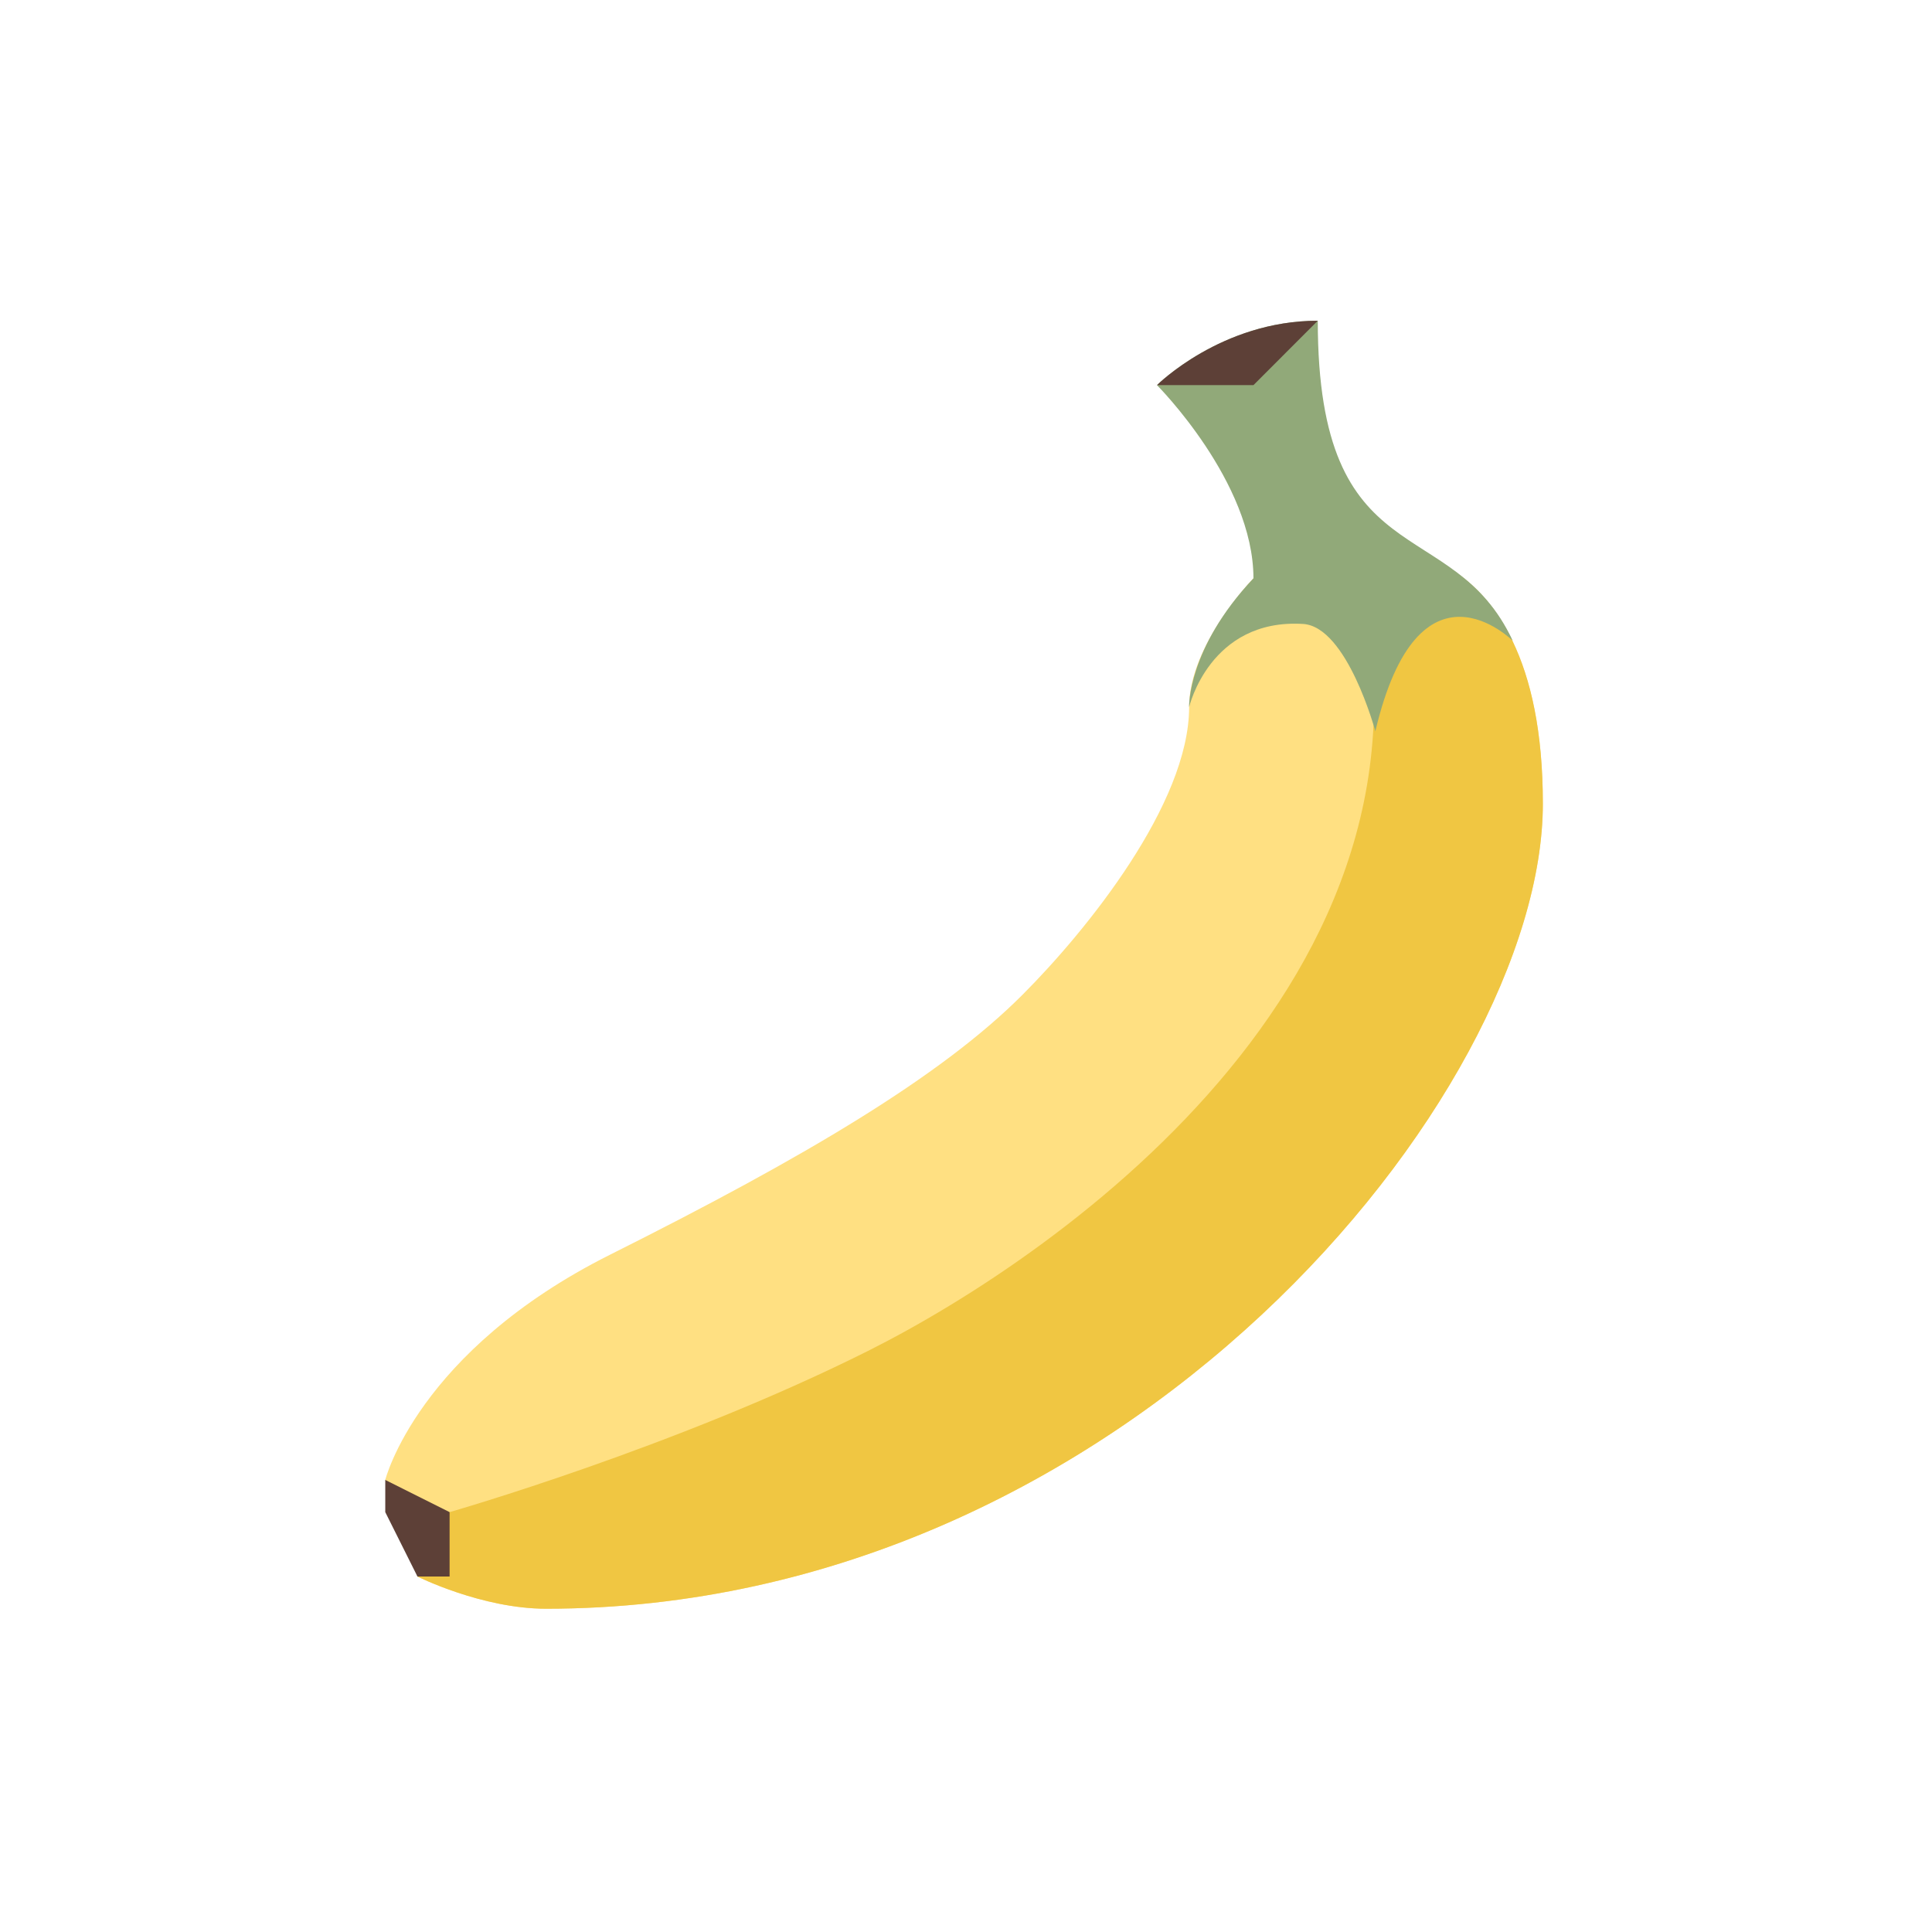
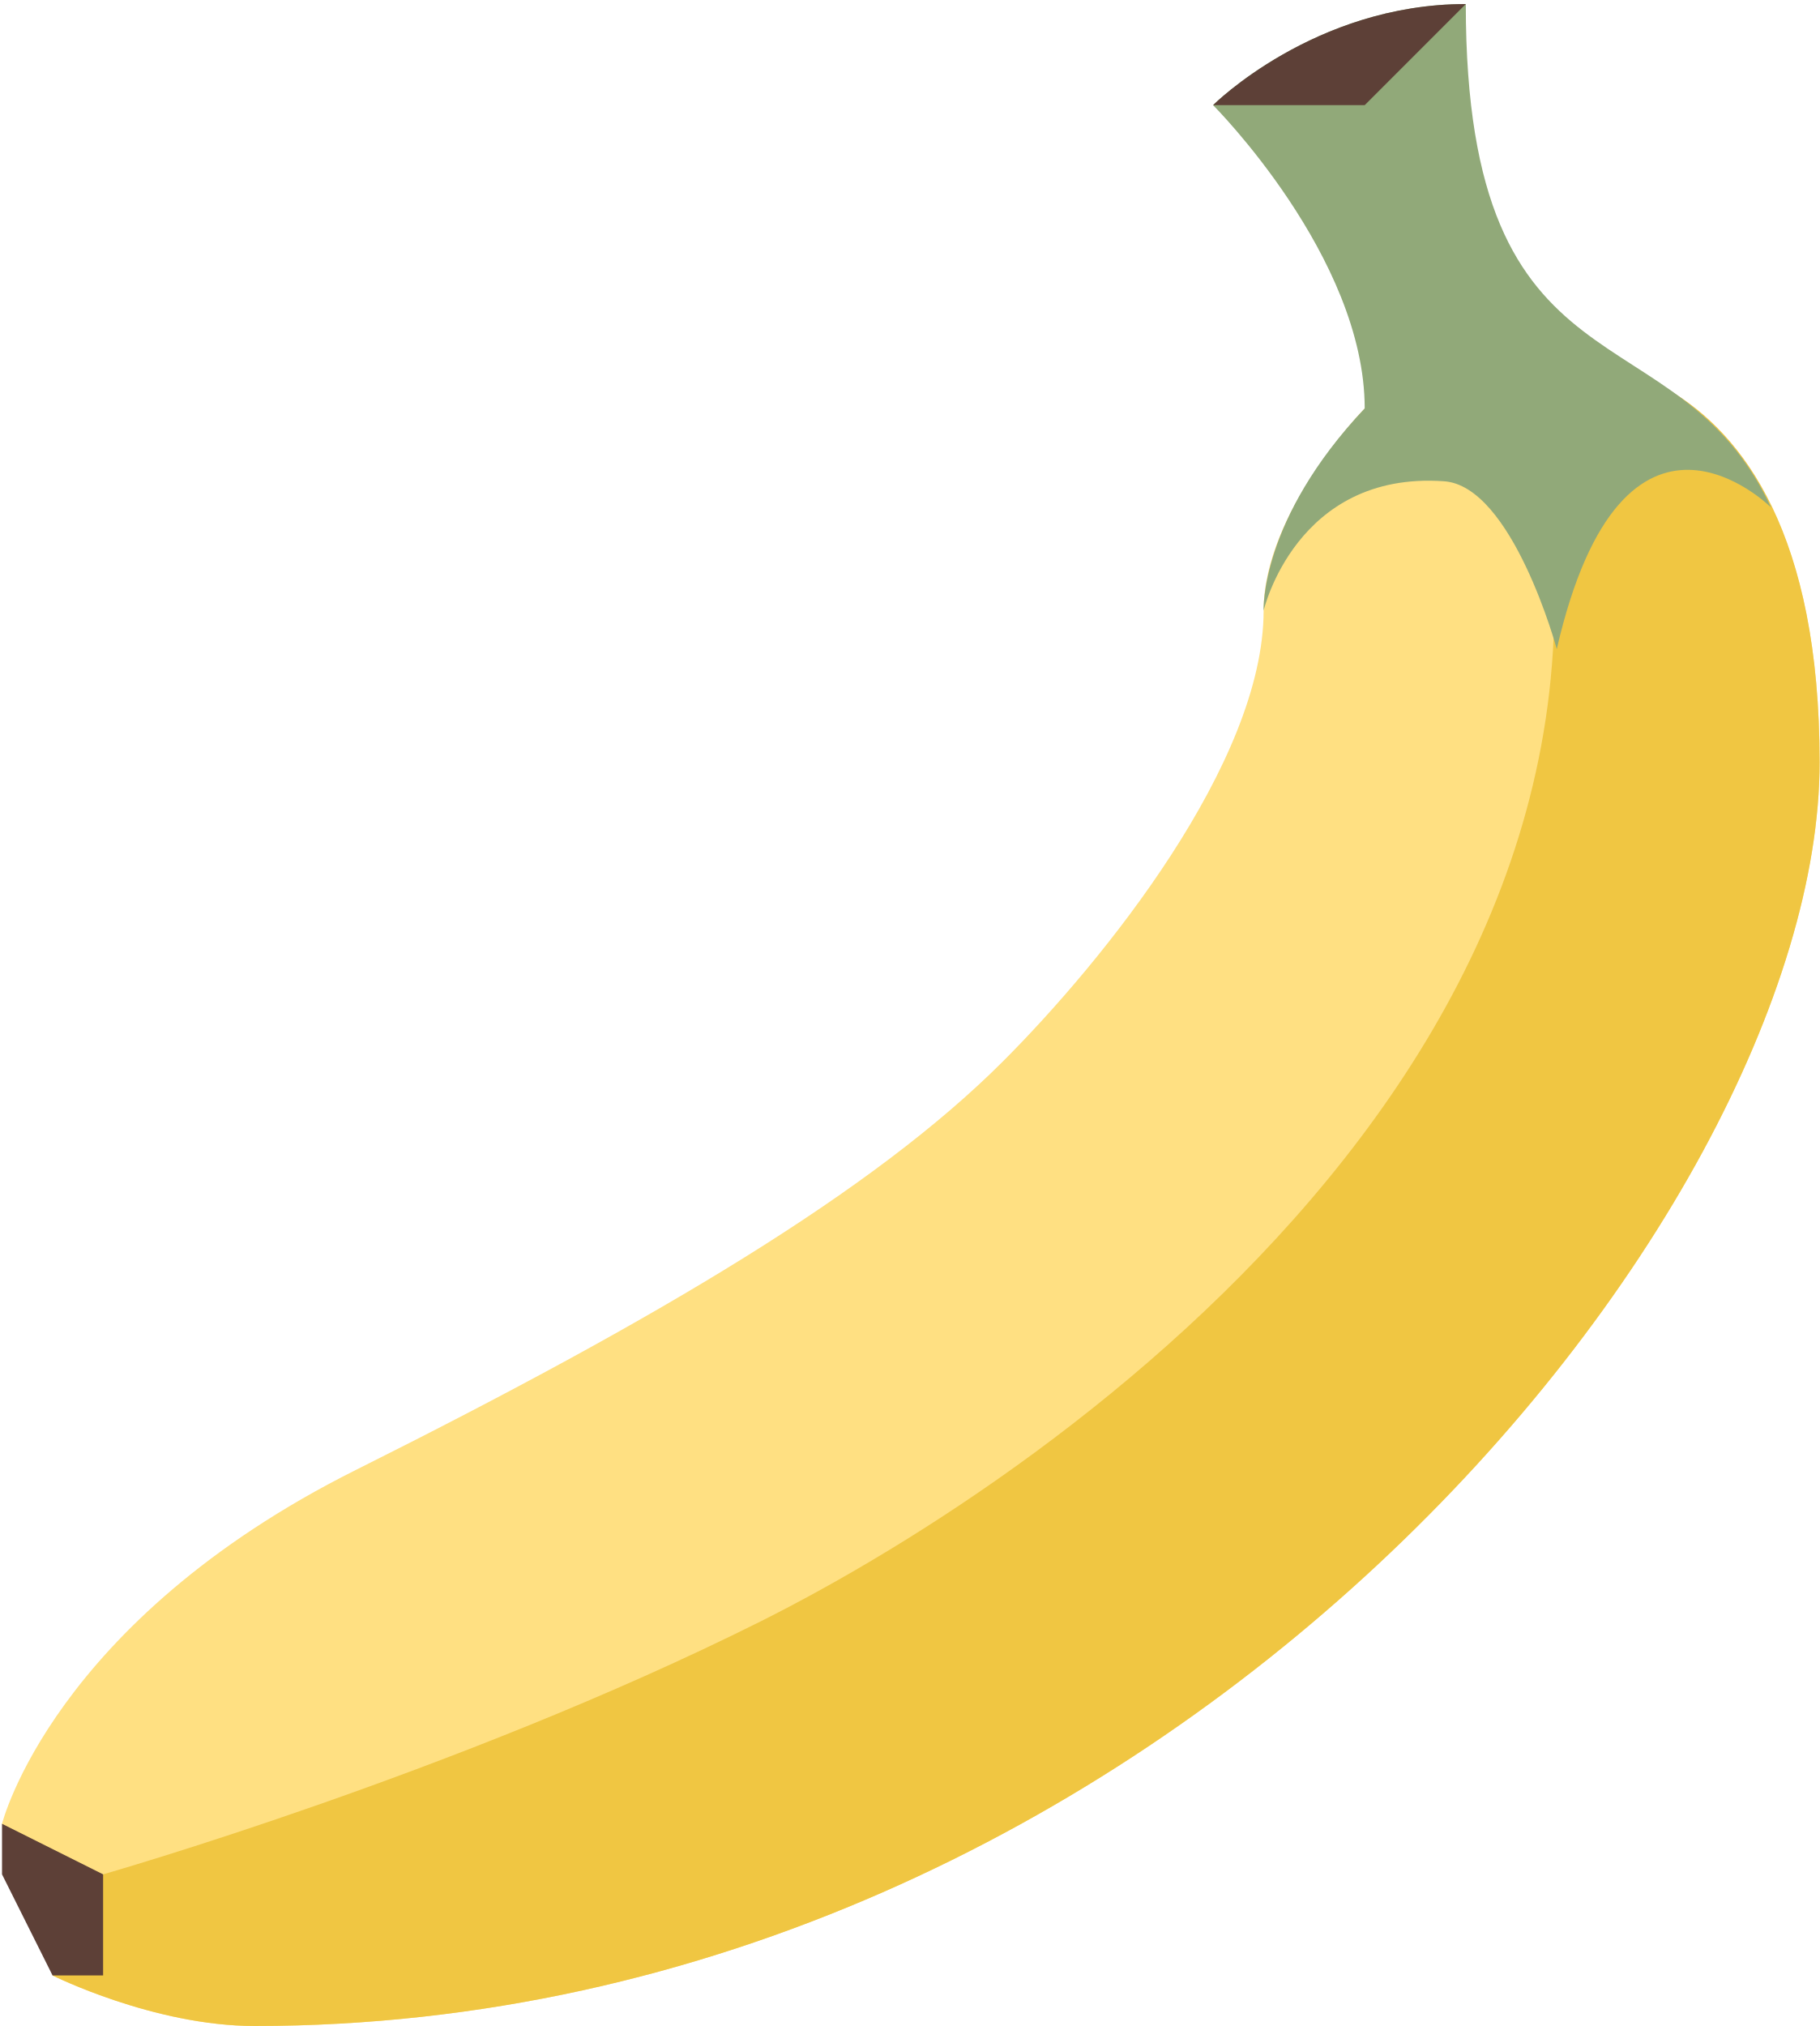
- <svg xmlns="http://www.w3.org/2000/svg" width="150" zoomAndPan="magnify" viewBox="0 0 112.5 112.5" height="150" preserveAspectRatio="xMidYMid meet" version="1.0">
-   <defs>
-     <clipPath id="a298501f9d">
-       <path d="M 22.387 31 L 89.887 31 L 89.887 93.676 L 22.387 93.676 Z M 22.387 31 " clip-rule="nonzero" />
+ <svg xmlns="http://www.w3.org/2000/svg" xmlns:xlink="http://www.w3.org/1999/xlink" version="1.1" id="Lager_1" x="0px" y="0px" viewBox="0 0 90 100.2" style="enable-background:new 0 0 90 100.2;" xml:space="preserve">
+   <style type="text/css">
+ 	.st0{clip-path:url(#SVGID_00000004516693172636584680000009646719977147374765_);}
+ 	.st1{fill:#FFE082;}
+ 	.st2{clip-path:url(#SVGID_00000142856364601049719920000014645354872722539444_);}
+ 	.st3{fill:#F0C642;}
+ 	.st4{clip-path:url(#SVGID_00000181081706768328602600000015766702170502387096_);}
+ 	.st5{fill:#91A979;}
+ 	.st6{clip-path:url(#SVGID_00000168832922349325779110000001341971726658433432_);}
+ 	.st7{fill:#5D4037;}
+ 	.st8{clip-path:url(#SVGID_00000011752469085589001610000018139446759378092939_);}
+ </style>
+   <g>
+     <defs>
+       <rect id="SVGID_1_" y="16.7" width="90" height="83.6" />
+     </defs>
+     <clipPath id="SVGID_00000008848697072587200500000012469020532440746380_">
+       <use xlink:href="#SVGID_1_" style="overflow:visible;" />
    </clipPath>
-     <clipPath id="2a1f489a80">
-       <path d="M 24 31 L 89.887 31 L 89.887 93.676 L 24 93.676 Z M 24 31 " clip-rule="nonzero" />
+     <g style="clip-path:url(#SVGID_00000008848697072587200500000012469020532440746380_);">
+       <path class="st1" d="M72.5,17.7c2.5,0,17.5-2.5,17.5,20s-32.5,62.5-77.4,62.5c-5,0-10-2.5-10-2.5l-2.5-7.5c0,0,2.5-10,17.5-17.5    s25.6-13.8,32-20.2c5-5,12.9-14.8,12.9-22.3c0-4.9,5-10,5-10" />
+     </g>
+   </g>
+   <g>
+     <defs>
+       <rect id="SVGID_00000155854828997793578920000016722459084360624778_" x="2.2" y="16.7" width="87.8" height="83.6" />
+     </defs>
+     <clipPath id="SVGID_00000121982087857597569850000001885683895990891684_">
+       <use xlink:href="#SVGID_00000155854828997793578920000016722459084360624778_" style="overflow:visible;" />
    </clipPath>
-     <clipPath id="f6bfc106b7">
-       <path d="M 67 18.676 L 89 18.676 L 89 43 L 67 43 Z M 67 18.676 " clip-rule="nonzero" />
+     <g style="clip-path:url(#SVGID_00000121982087857597569850000001885683895990891684_);">
+       <path class="st3" d="M5.1,92.7c0,0,17.5-5,32.5-12.5s47.4-30,37.4-62.5c0,0,15-2.5,15,20s-32.5,62.5-77.4,62.5c-5,0-10-2.5-10-2.5    L5.1,92.7z" />
+     </g>
+   </g>
+   <g>
+     <defs>
+       <rect id="SVGID_00000021109703291838737810000002967947652172665510_" x="59.5" y="0.2" width="29.3" height="32.4" />
+     </defs>
+     <clipPath id="SVGID_00000073709679157334020940000001013893113803364793_">
+       <use xlink:href="#SVGID_00000021109703291838737810000002967947652172665510_" style="overflow:visible;" />
    </clipPath>
-     <clipPath id="3043d63897">
-       <path d="M 22.387 86 L 27 86 L 27 92 L 22.387 92 Z M 22.387 86 " clip-rule="nonzero" />
+     <g style="clip-path:url(#SVGID_00000073709679157334020940000001013893113803364793_);">
+       <path class="st5" d="M87.6,25.1C82.9,15,72.5,20.2,72.5,0.2c-7.5,0-12.5,5-12.5,5s7.5,7.5,7.5,15c5,0,9-0.4,9.5,11.9    C80.3,17.8,87.6,25.1,87.6,25.1z" />
+     </g>
+   </g>
+   <path class="st5" d="M62.5,30.2c0,0-0.2-4.5,5-10c5.2-5.5,10.1-1,10.1-1l-0.6,12.9c0,0-2.2-8.1-5.6-8.3  C64.1,23.3,62.5,30.2,62.5,30.2z" />
+   <g>
+     <defs>
+       <rect id="SVGID_00000022549327073941369320000011835506506501720985_" y="90" width="6.2" height="8" />
+     </defs>
+     <clipPath id="SVGID_00000134930121419061292300000001159219815579236538_">
+       <use xlink:href="#SVGID_00000022549327073941369320000011835506506501720985_" style="overflow:visible;" />
    </clipPath>
-     <clipPath id="faea24c82f">
-       <path d="M 67 18.676 L 77 18.676 L 77 23 L 67 23 Z M 67 18.676 " clip-rule="nonzero" />
+     <g style="clip-path:url(#SVGID_00000134930121419061292300000001159219815579236538_);">
+       <path class="st7" d="M0.1,92.7l2.5,5h2.5v-5l-5-2.5V92.7z" />
+     </g>
+   </g>
+   <g>
+     <defs>
+       <rect id="SVGID_00000114060908775675975380000000668982292141939633_" x="59.5" y="0.2" width="13.3" height="5.8" />
+     </defs>
+     <clipPath id="SVGID_00000165957350379484784190000000957396915596195491_">
+       <use xlink:href="#SVGID_00000114060908775675975380000000668982292141939633_" style="overflow:visible;" />
    </clipPath>
-   </defs>
-   <g clip-path="url(#a298501f9d)">
-     <path fill="#ffe082" d="M 76.734 31.801 C 78.605 31.801 89.84 29.926 89.84 46.801 C 89.84 63.676 65.5 93.676 31.797 93.676 C 28.051 93.676 24.309 91.801 24.309 91.801 L 22.434 86.176 C 22.434 86.176 24.309 78.676 35.543 73.051 C 46.777 67.426 54.758 62.715 59.531 57.934 C 63.277 54.188 69.242 46.801 69.242 41.176 C 69.242 37.504 72.988 33.676 72.988 33.676 " fill-opacity="1" fill-rule="nonzero" />
-   </g>
-   <g clip-path="url(#2a1f489a80)">
-     <path fill="#f0c642" d="M 26.18 88.051 C 26.18 88.051 39.285 84.301 50.52 78.676 C 61.754 73.051 86.094 56.176 78.605 31.801 C 78.605 31.801 89.84 29.926 89.84 46.801 C 89.84 63.676 65.5 93.676 31.797 93.676 C 28.051 93.676 24.309 91.801 24.309 91.801 Z M 26.18 88.051 " fill-opacity="1" fill-rule="nonzero" />
-   </g>
-   <g clip-path="url(#f6bfc106b7)">
-     <path fill="#91a979" d="M 88.086 37.312 C 84.574 29.77 76.734 33.676 76.734 18.676 C 71.117 18.676 67.371 22.426 67.371 22.426 C 67.371 22.426 72.988 28.051 72.988 33.676 C 76.734 33.676 79.75 33.383 80.086 42.582 C 82.617 31.84 88.086 37.312 88.086 37.312 Z M 88.086 37.312 " fill-opacity="1" fill-rule="nonzero" />
-   </g>
-   <path fill="#91a979" d="M 69.242 41.176 C 69.242 41.176 69.125 37.777 72.988 33.676 C 76.852 29.578 80.535 32.914 80.535 32.914 L 80.086 42.582 C 80.086 42.582 78.449 36.488 75.875 36.332 C 70.445 36.004 69.242 41.176 69.242 41.176 Z M 69.242 41.176 " fill-opacity="1" fill-rule="nonzero" />
-   <g clip-path="url(#3043d63897)">
-     <path fill="#5d4037" d="M 22.434 88.051 L 24.309 91.801 L 26.18 91.801 L 26.18 88.051 L 22.434 86.176 Z M 22.434 88.051 " fill-opacity="1" fill-rule="nonzero" />
-   </g>
-   <g clip-path="url(#faea24c82f)">
-     <path fill="#5d4037" d="M 76.734 18.676 C 71.117 18.676 67.371 22.426 67.371 22.426 L 72.988 22.426 Z M 76.734 18.676 " fill-opacity="1" fill-rule="nonzero" />
+     <g style="clip-path:url(#SVGID_00000165957350379484784190000000957396915596195491_);">
+       <path class="st7" d="M72.5,0.2c-7.5,0-12.5,5-12.5,5h7.5L72.5,0.2z" />
+     </g>
  </g>
</svg>
